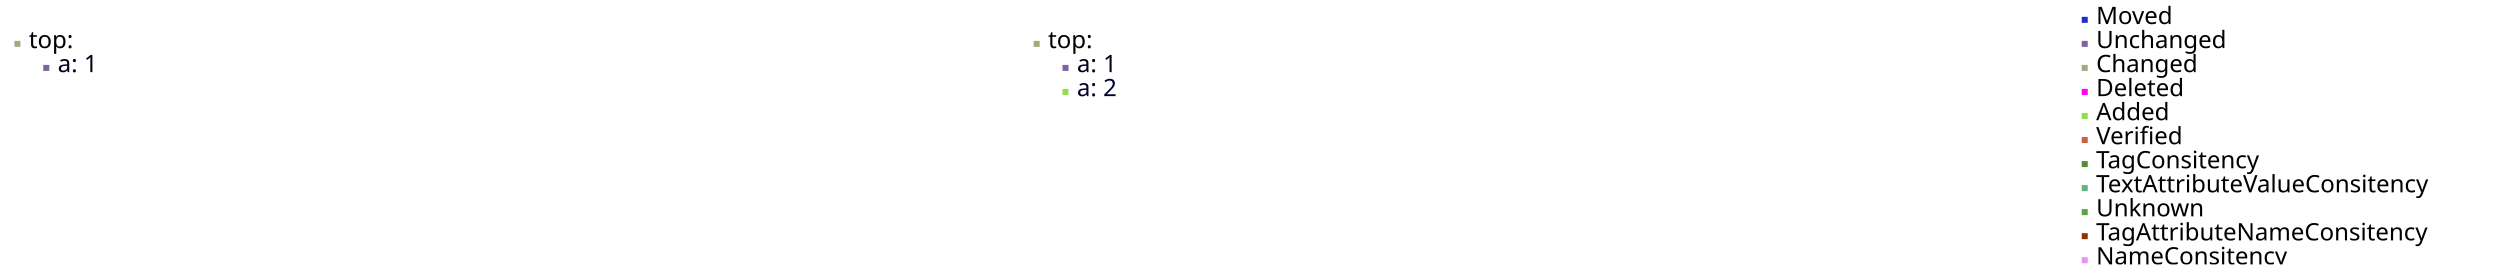
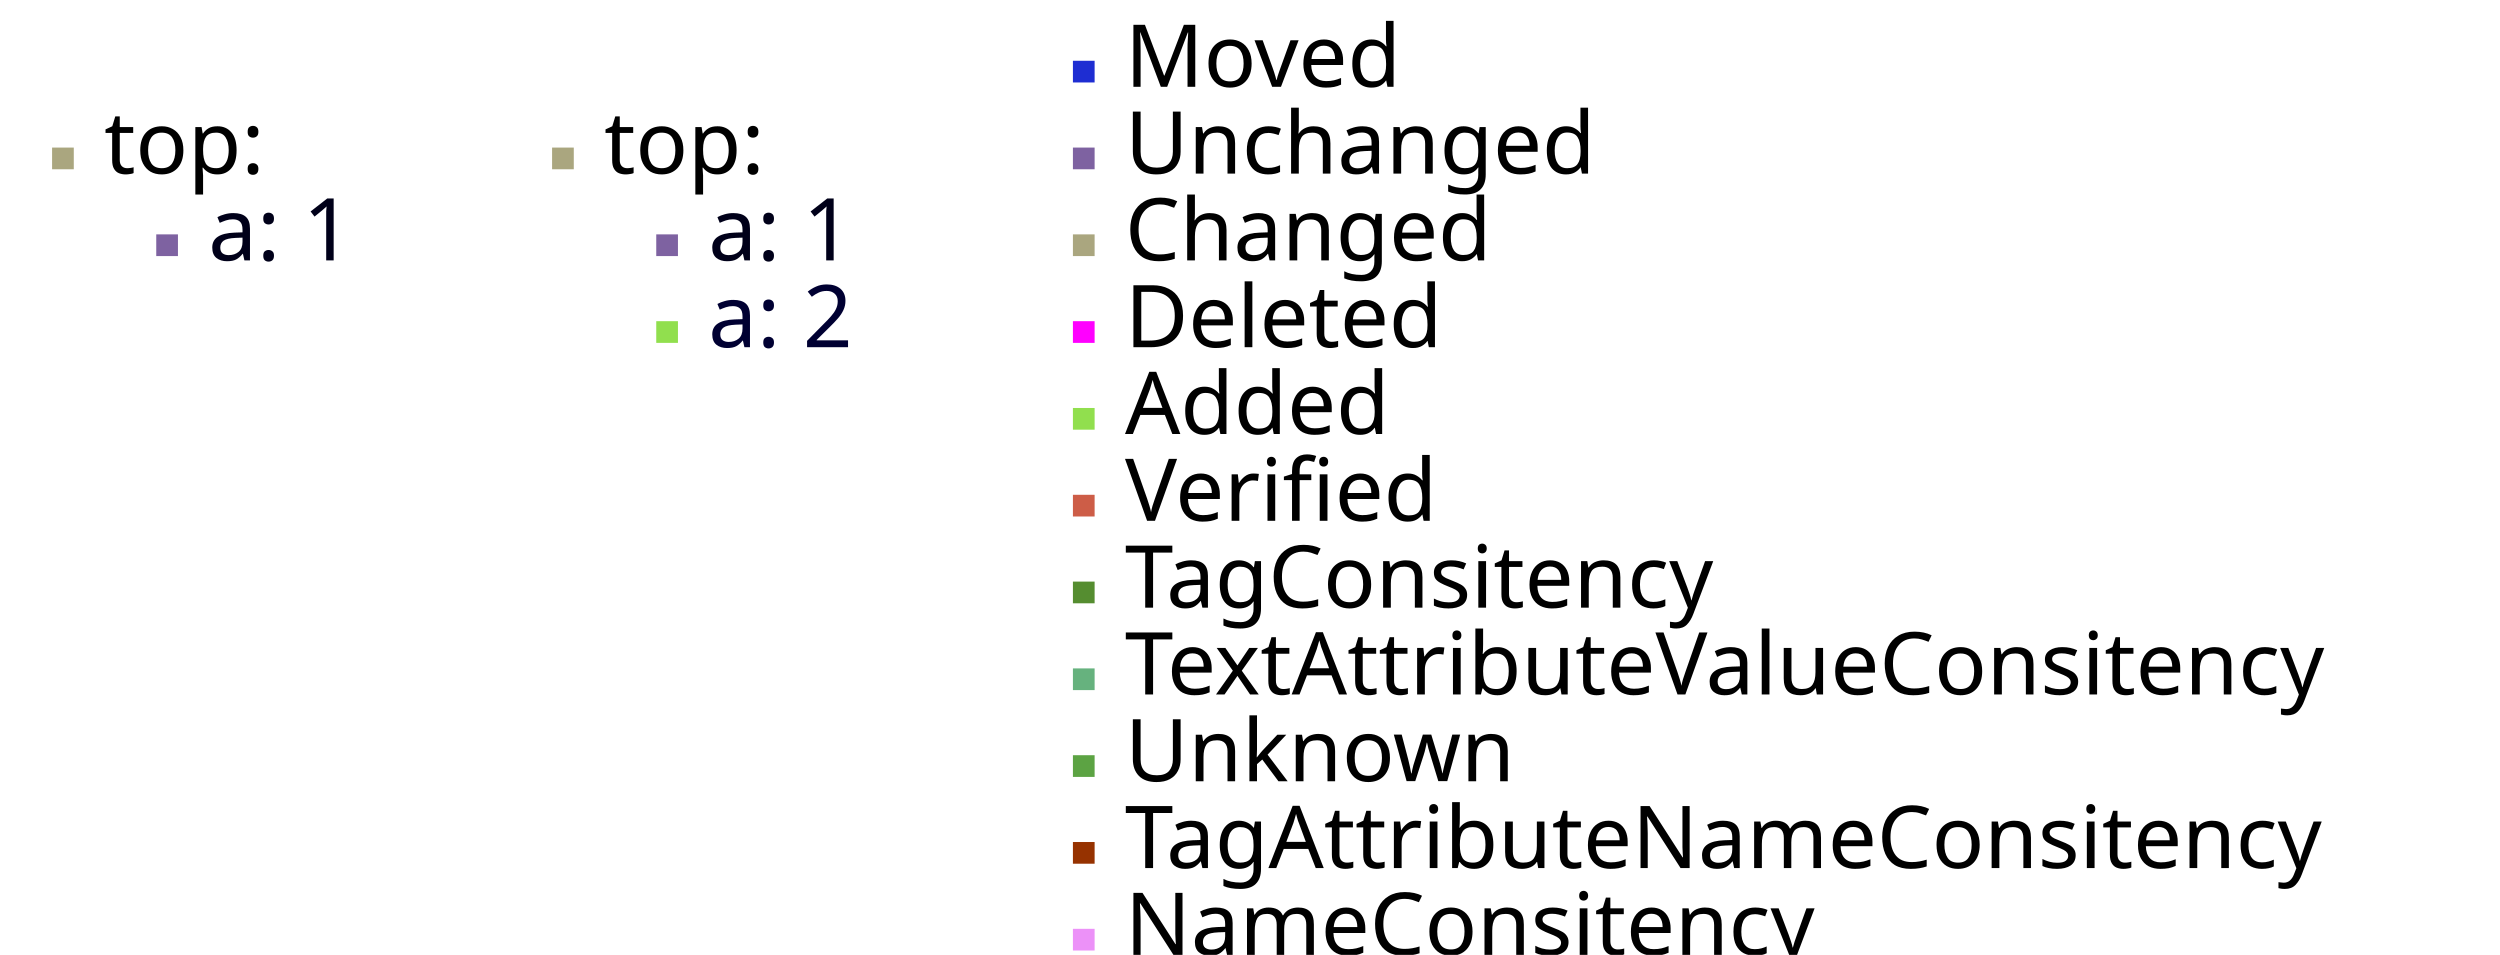
- <svg xmlns="http://www.w3.org/2000/svg" baseProfile="full" height="110.0" version="1.1" viewBox="0,0,1040.0,110.0" width="1040.0">
+ <svg xmlns="http://www.w3.org/2000/svg" baseProfile="full" height="110.0" version="1.1" viewBox="0,0,288.0,110.0" width="288.0">
  <defs />
  <svg baseProfile="full" height="100%" version="1.1" width="100%" x="0" y="0">
    <defs />
    <rect fill="rgb(170,166,127)" height="2.5" width="2.5" x="6.0" y="17.0" />
    <rect fill="rgb(126,98,161)" height="2.5" width="2.5" x="18.0" y="27.0" />
-     <text font-family="Lucida Console" font-size="10" x="12.0" y="20.0">
+     <text font-family="Lucida Console" font-size="10" textLength="30.0" x="12.0" y="20.0">
      <tspan fill="rgb(0,0,0)" x="12.0" y="20.0">top: 
</tspan>
    </text>
-     <text font-family="Lucida Console" font-size="10" x="24.0" y="30.0">
+     <text font-family="Lucida Console" font-size="10" textLength="24.0" x="24.0" y="30.0">
      <tspan fill="rgb(0,0,25)" x="24.0" y="30.0">a: 1</tspan>
    </text>
  </svg>
-   <svg baseProfile="full" height="100%" version="1.1" width="100%" x="424.0" y="0">
+   <svg baseProfile="full" height="100%" version="1.1" width="100%" x="57.6" y="0">
    <defs />
    <rect fill="rgb(170,166,127)" height="2.5" width="2.5" x="6.0" y="17.0" />
    <rect fill="rgb(126,98,161)" height="2.5" width="2.5" x="18.0" y="27.0" />
    <rect fill="rgb(145,223,78)" height="2.5" width="2.5" x="18.0" y="37.0" />
-     <text font-family="Lucida Console" font-size="10" x="12.0" y="20.0">
+     <text font-family="Lucida Console" font-size="10" textLength="30.0" x="12.0" y="20.0">
      <tspan fill="rgb(0,0,0)" x="12.0" y="20.0">top: 
</tspan>
    </text>
-     <text font-family="Lucida Console" font-size="10" x="24.0" y="30.0">
+     <text font-family="Lucida Console" font-size="10" textLength="24.0" x="24.0" y="30.0">
      <tspan fill="rgb(0,0,25)" x="24.0" y="30.0">a: 1</tspan>
    </text>
-     <text font-family="Lucida Console" font-size="10" x="24.0" y="40.0">
+     <text font-family="Lucida Console" font-size="10" textLength="24.0" x="24.0" y="40.0">
      <tspan fill="rgb(0,0,50)" x="24.0" y="40.0">a: 2</tspan>
    </text>
  </svg>
-   <svg baseProfile="full" height="100%" version="1.1" width="100%" x="848.0" y="0">
+   <svg baseProfile="full" height="100%" version="1.1" width="100%" x="105.6" y="0">
    <defs />
    <text fill="rgb(0,0,0)" font-family="Lucida Console" font-size="10" x="24.0" y="10.0">Moved</text>
    <rect fill="rgb(30,45,210)" height="2.5" width="2.5" x="18.0" y="7.0" />
    <text fill="rgb(0,0,0)" font-family="Lucida Console" font-size="10" x="24.0" y="20.0">Unchanged</text>
    <rect fill="rgb(126,98,161)" height="2.5" width="2.5" x="18.0" y="17.0" />
    <text fill="rgb(0,0,0)" font-family="Lucida Console" font-size="10" x="24.0" y="30.0">Changed</text>
    <rect fill="rgb(170,166,127)" height="2.5" width="2.5" x="18.0" y="27.0" />
    <text fill="rgb(0,0,0)" font-family="Lucida Console" font-size="10" x="24.0" y="40.0">Deleted</text>
    <rect fill="rgb(255,0,255)" height="2.5" width="2.5" x="18.0" y="37.0" />
    <text fill="rgb(0,0,0)" font-family="Lucida Console" font-size="10" x="24.0" y="50.0">Added</text>
    <rect fill="rgb(145,223,78)" height="2.5" width="2.5" x="18.0" y="47.0" />
    <text fill="rgb(0,0,0)" font-family="Lucida Console" font-size="10" x="24.0" y="60.0">Verified</text>
    <rect fill="rgb(205,93,71)" height="2.5" width="2.5" x="18.0" y="57.0" />
    <text fill="rgb(0,0,0)" font-family="Lucida Console" font-size="10" x="24.0" y="70.0">TagConsitency</text>
    <rect fill="rgb(85,141,48)" height="2.5" width="2.5" x="18.0" y="67.0" />
    <text fill="rgb(0,0,0)" font-family="Lucida Console" font-size="10" x="24.0" y="80.0">TextAttributeValueConsitency</text>
    <rect fill="rgb(102,178,126)" height="2.5" width="2.5" x="18.0" y="77.0" />
    <text fill="rgb(0,0,0)" font-family="Lucida Console" font-size="10" x="24.0" y="90.0">Unknown</text>
    <rect fill="rgb(92,163,67)" height="2.5" width="2.5" x="18.0" y="87.0" />
    <text fill="rgb(0,0,0)" font-family="Lucida Console" font-size="10" x="24.0" y="100.0">TagAttributeNameConsitency</text>
    <rect fill="rgb(150,50,0)" height="2.5" width="2.5" x="18.0" y="97.0" />
    <text fill="rgb(0,0,0)" font-family="Lucida Console" font-size="10" x="24.0" y="110.0">NameConsitency</text>
    <rect fill="rgb(236,145,248)" height="2.5" width="2.5" x="18.0" y="107.0" />
  </svg>
</svg>
